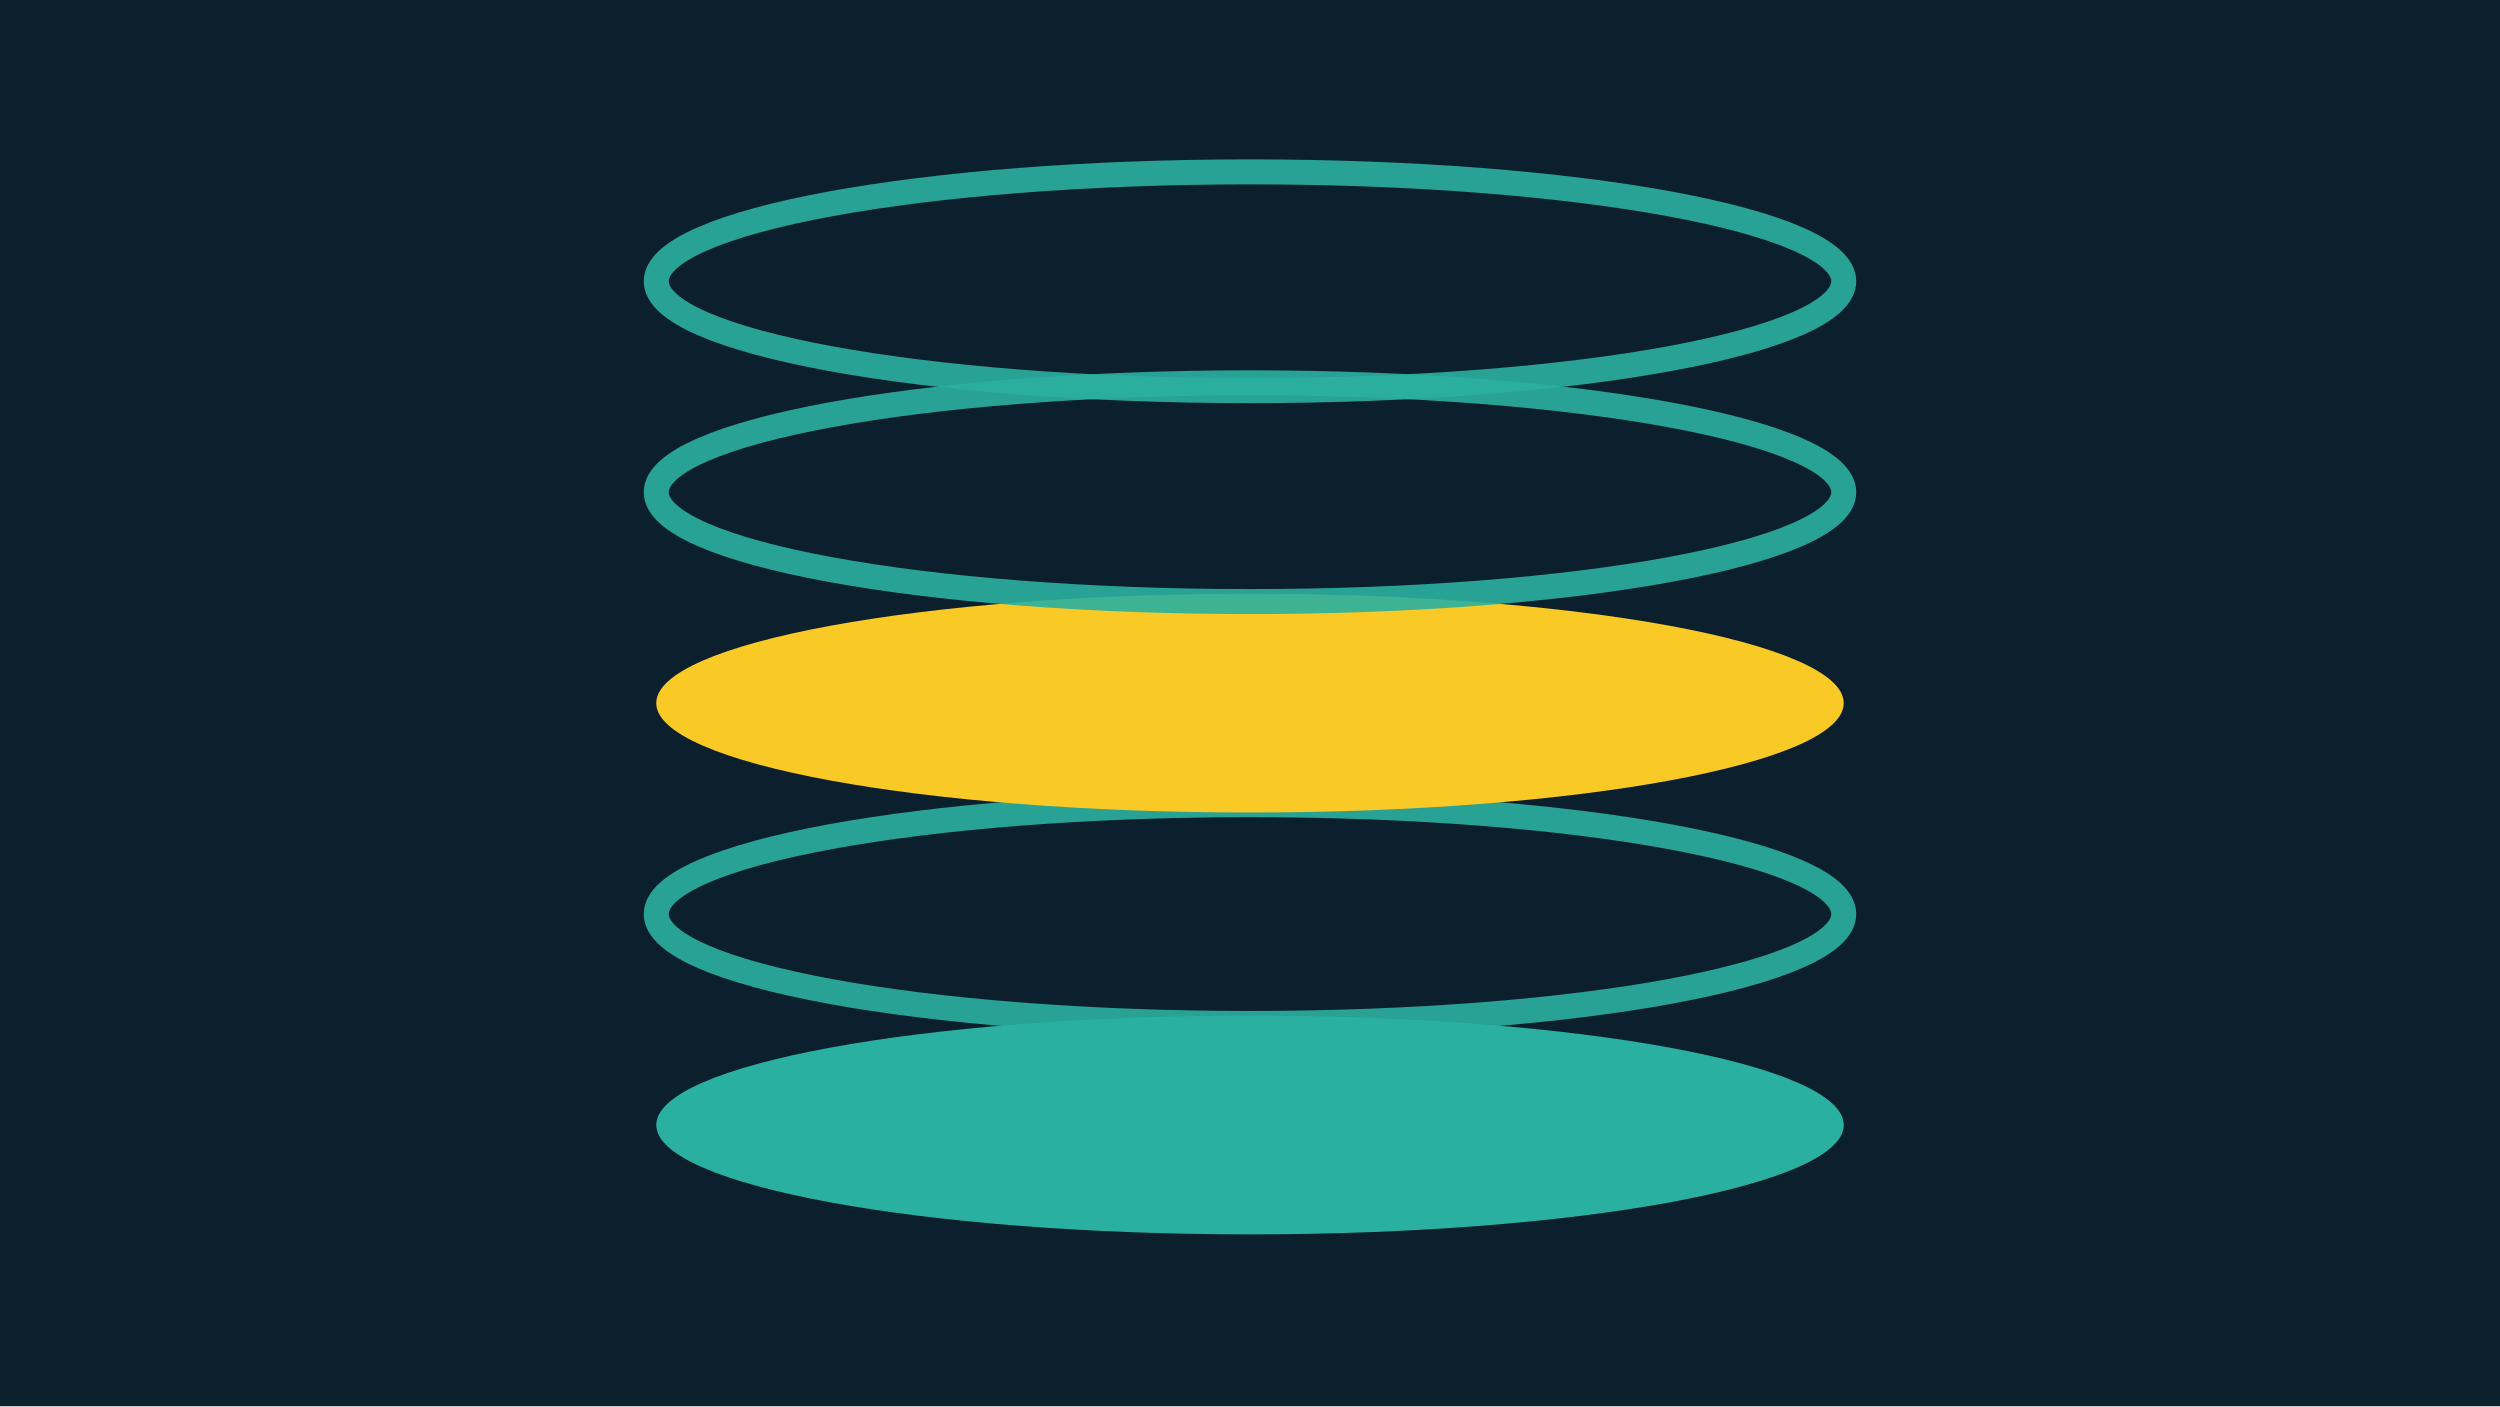
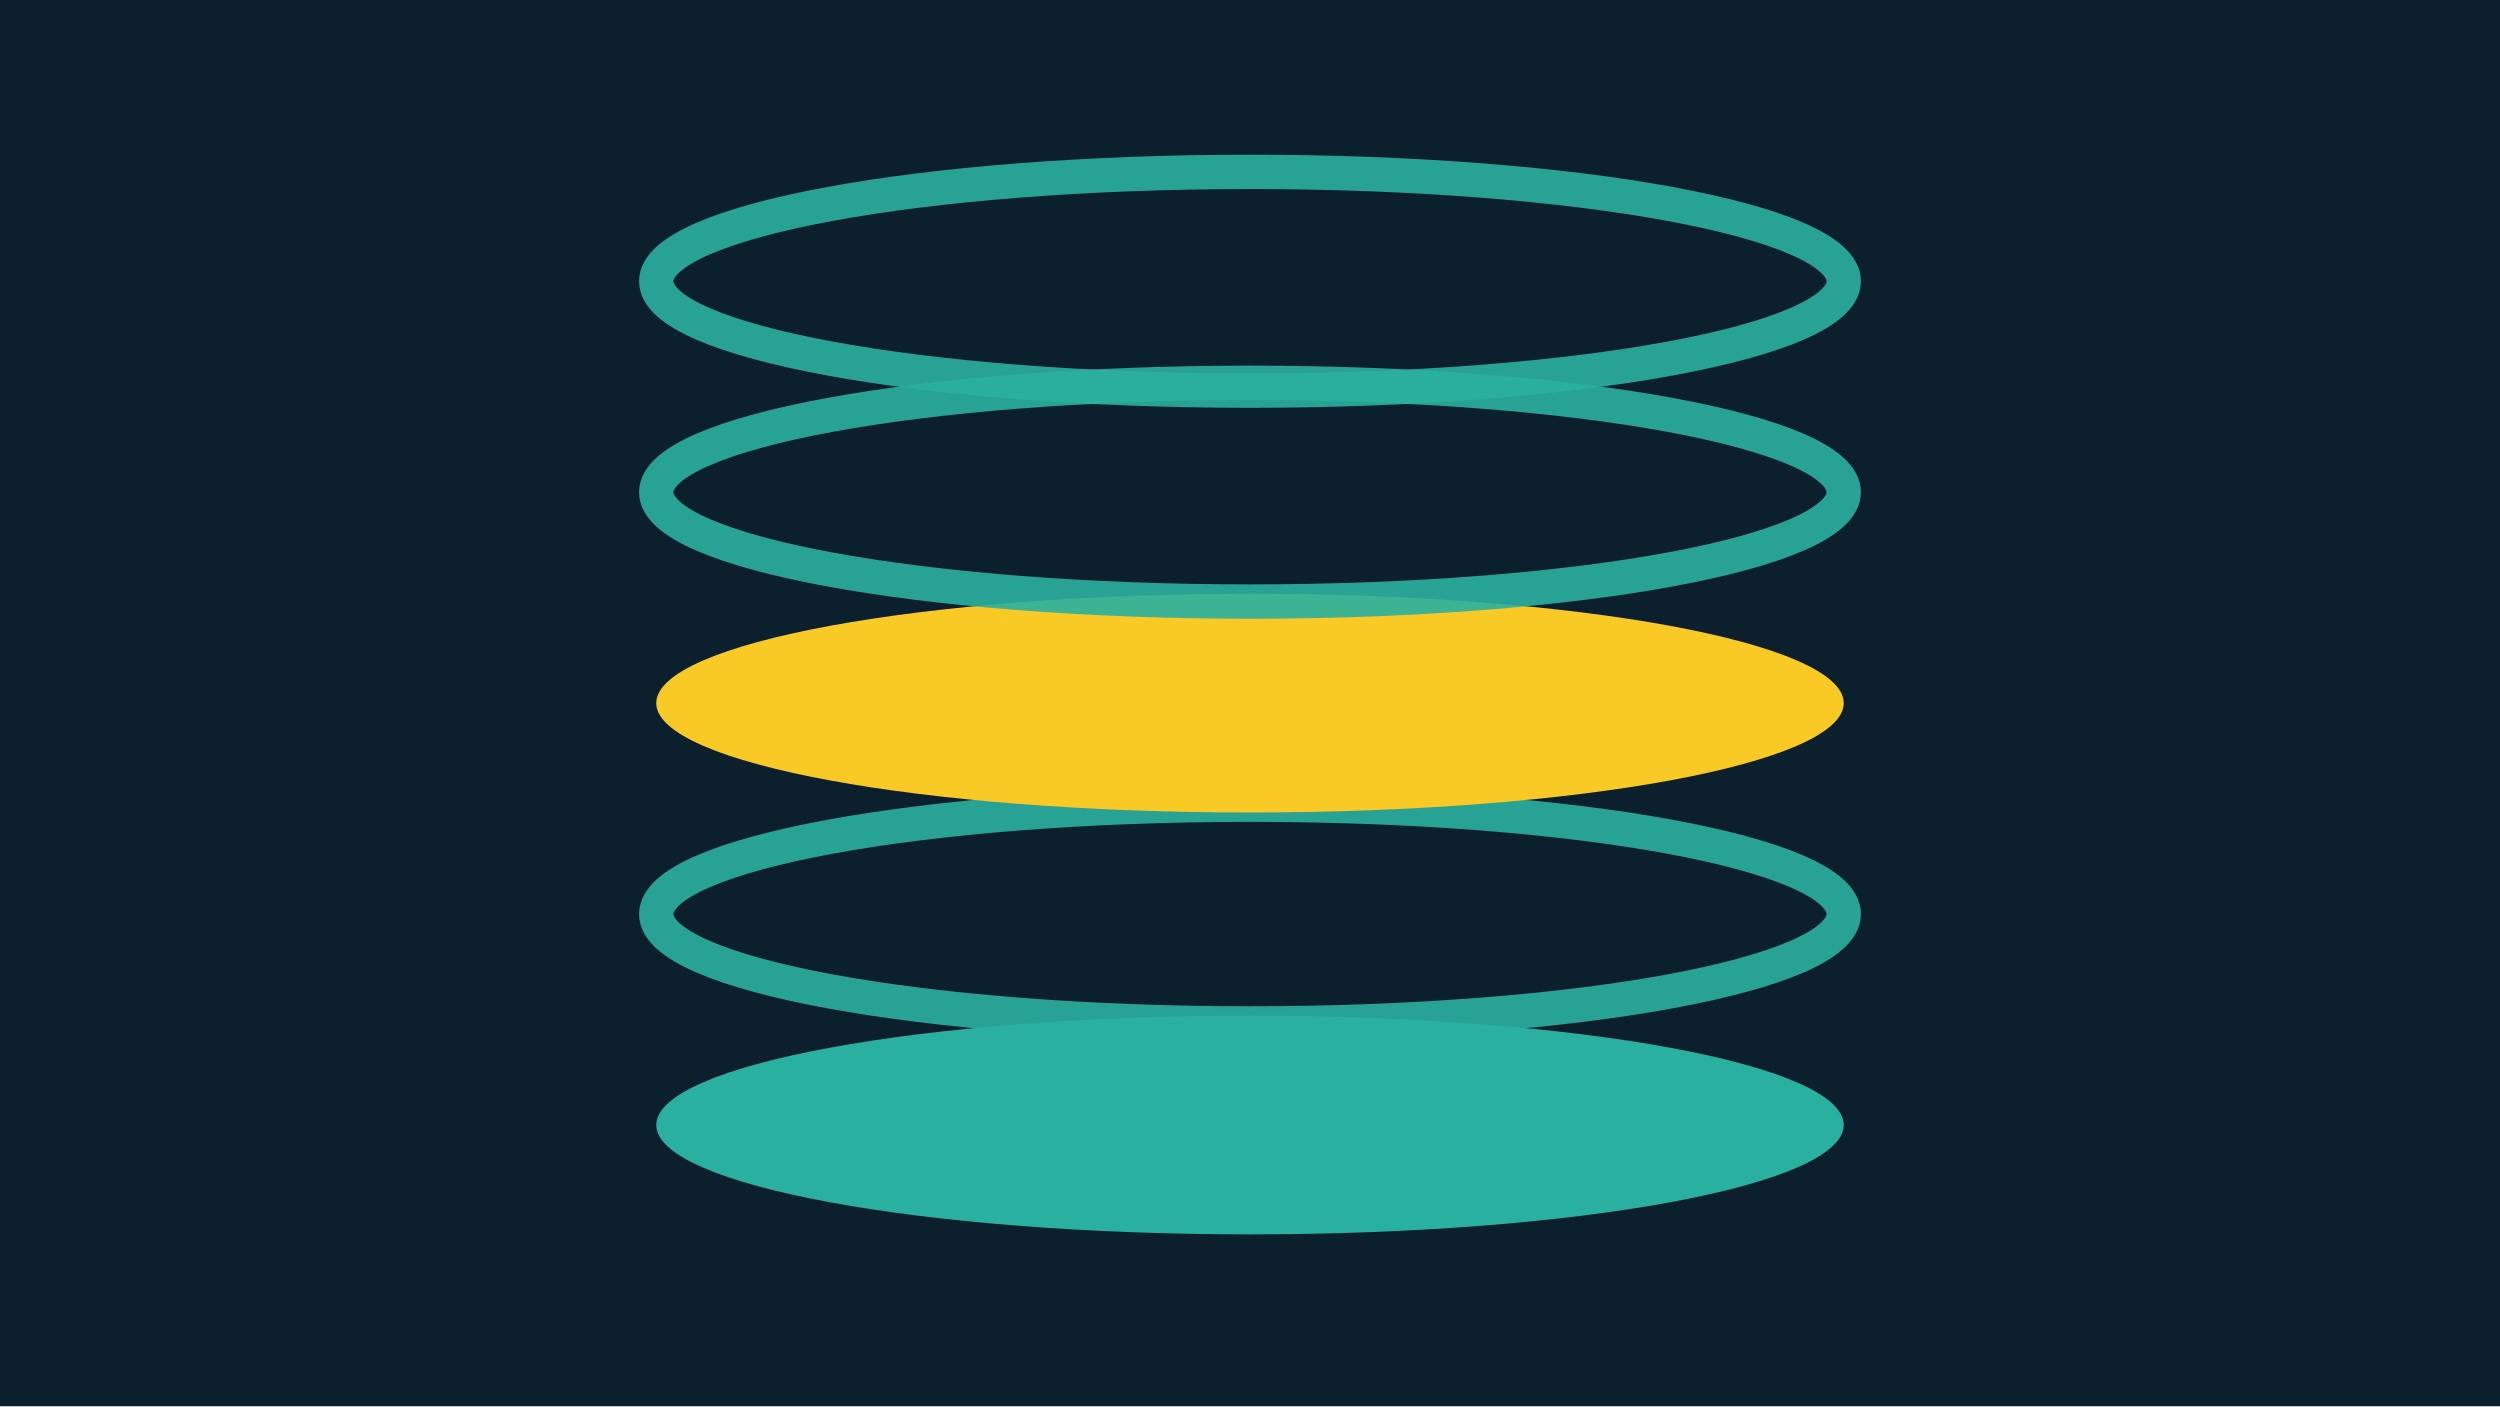
<svg xmlns="http://www.w3.org/2000/svg" viewBox="0 0 160 90" role="img" aria-label="Anatomical MRI">
  <rect width="160" height="90" fill="#0b1f2d" />
  <ellipse cx="80" cy="72" rx="38" ry="7" fill="#2ab0a0" stroke="none" />
-   <ellipse cx="80" cy="58.5" rx="38" ry="7" fill="none" stroke="#2ab0a0" stroke-width="1.6" stroke-linecap="round" stroke-linejoin="round" opacity=".9" />
+   <ellipse cx="80" cy="58.5" rx="38" ry="7" fill="none" stroke="#2ab0a0" stroke-width="2.2" stroke-linecap="round" stroke-linejoin="round" opacity=".9" />
  <ellipse cx="80" cy="45" rx="38" ry="7" fill="#f9c926" stroke="none" />
-   <ellipse cx="80" cy="31.5" rx="38" ry="7" fill="none" stroke="#2ab0a0" stroke-width="1.6" stroke-linecap="round" stroke-linejoin="round" opacity=".9" />
-   <ellipse cx="80" cy="18" rx="38" ry="7" fill="none" stroke="#2ab0a0" stroke-width="1.6" stroke-linecap="round" stroke-linejoin="round" opacity=".9" />
+   <ellipse cx="80" cy="31.5" rx="38" ry="7" fill="none" stroke="#2ab0a0" stroke-width="2.2" stroke-linecap="round" stroke-linejoin="round" opacity=".9" />
+   <ellipse cx="80" cy="18" rx="38" ry="7" fill="none" stroke="#2ab0a0" stroke-width="2.2" stroke-linecap="round" stroke-linejoin="round" opacity=".9" />
</svg>
